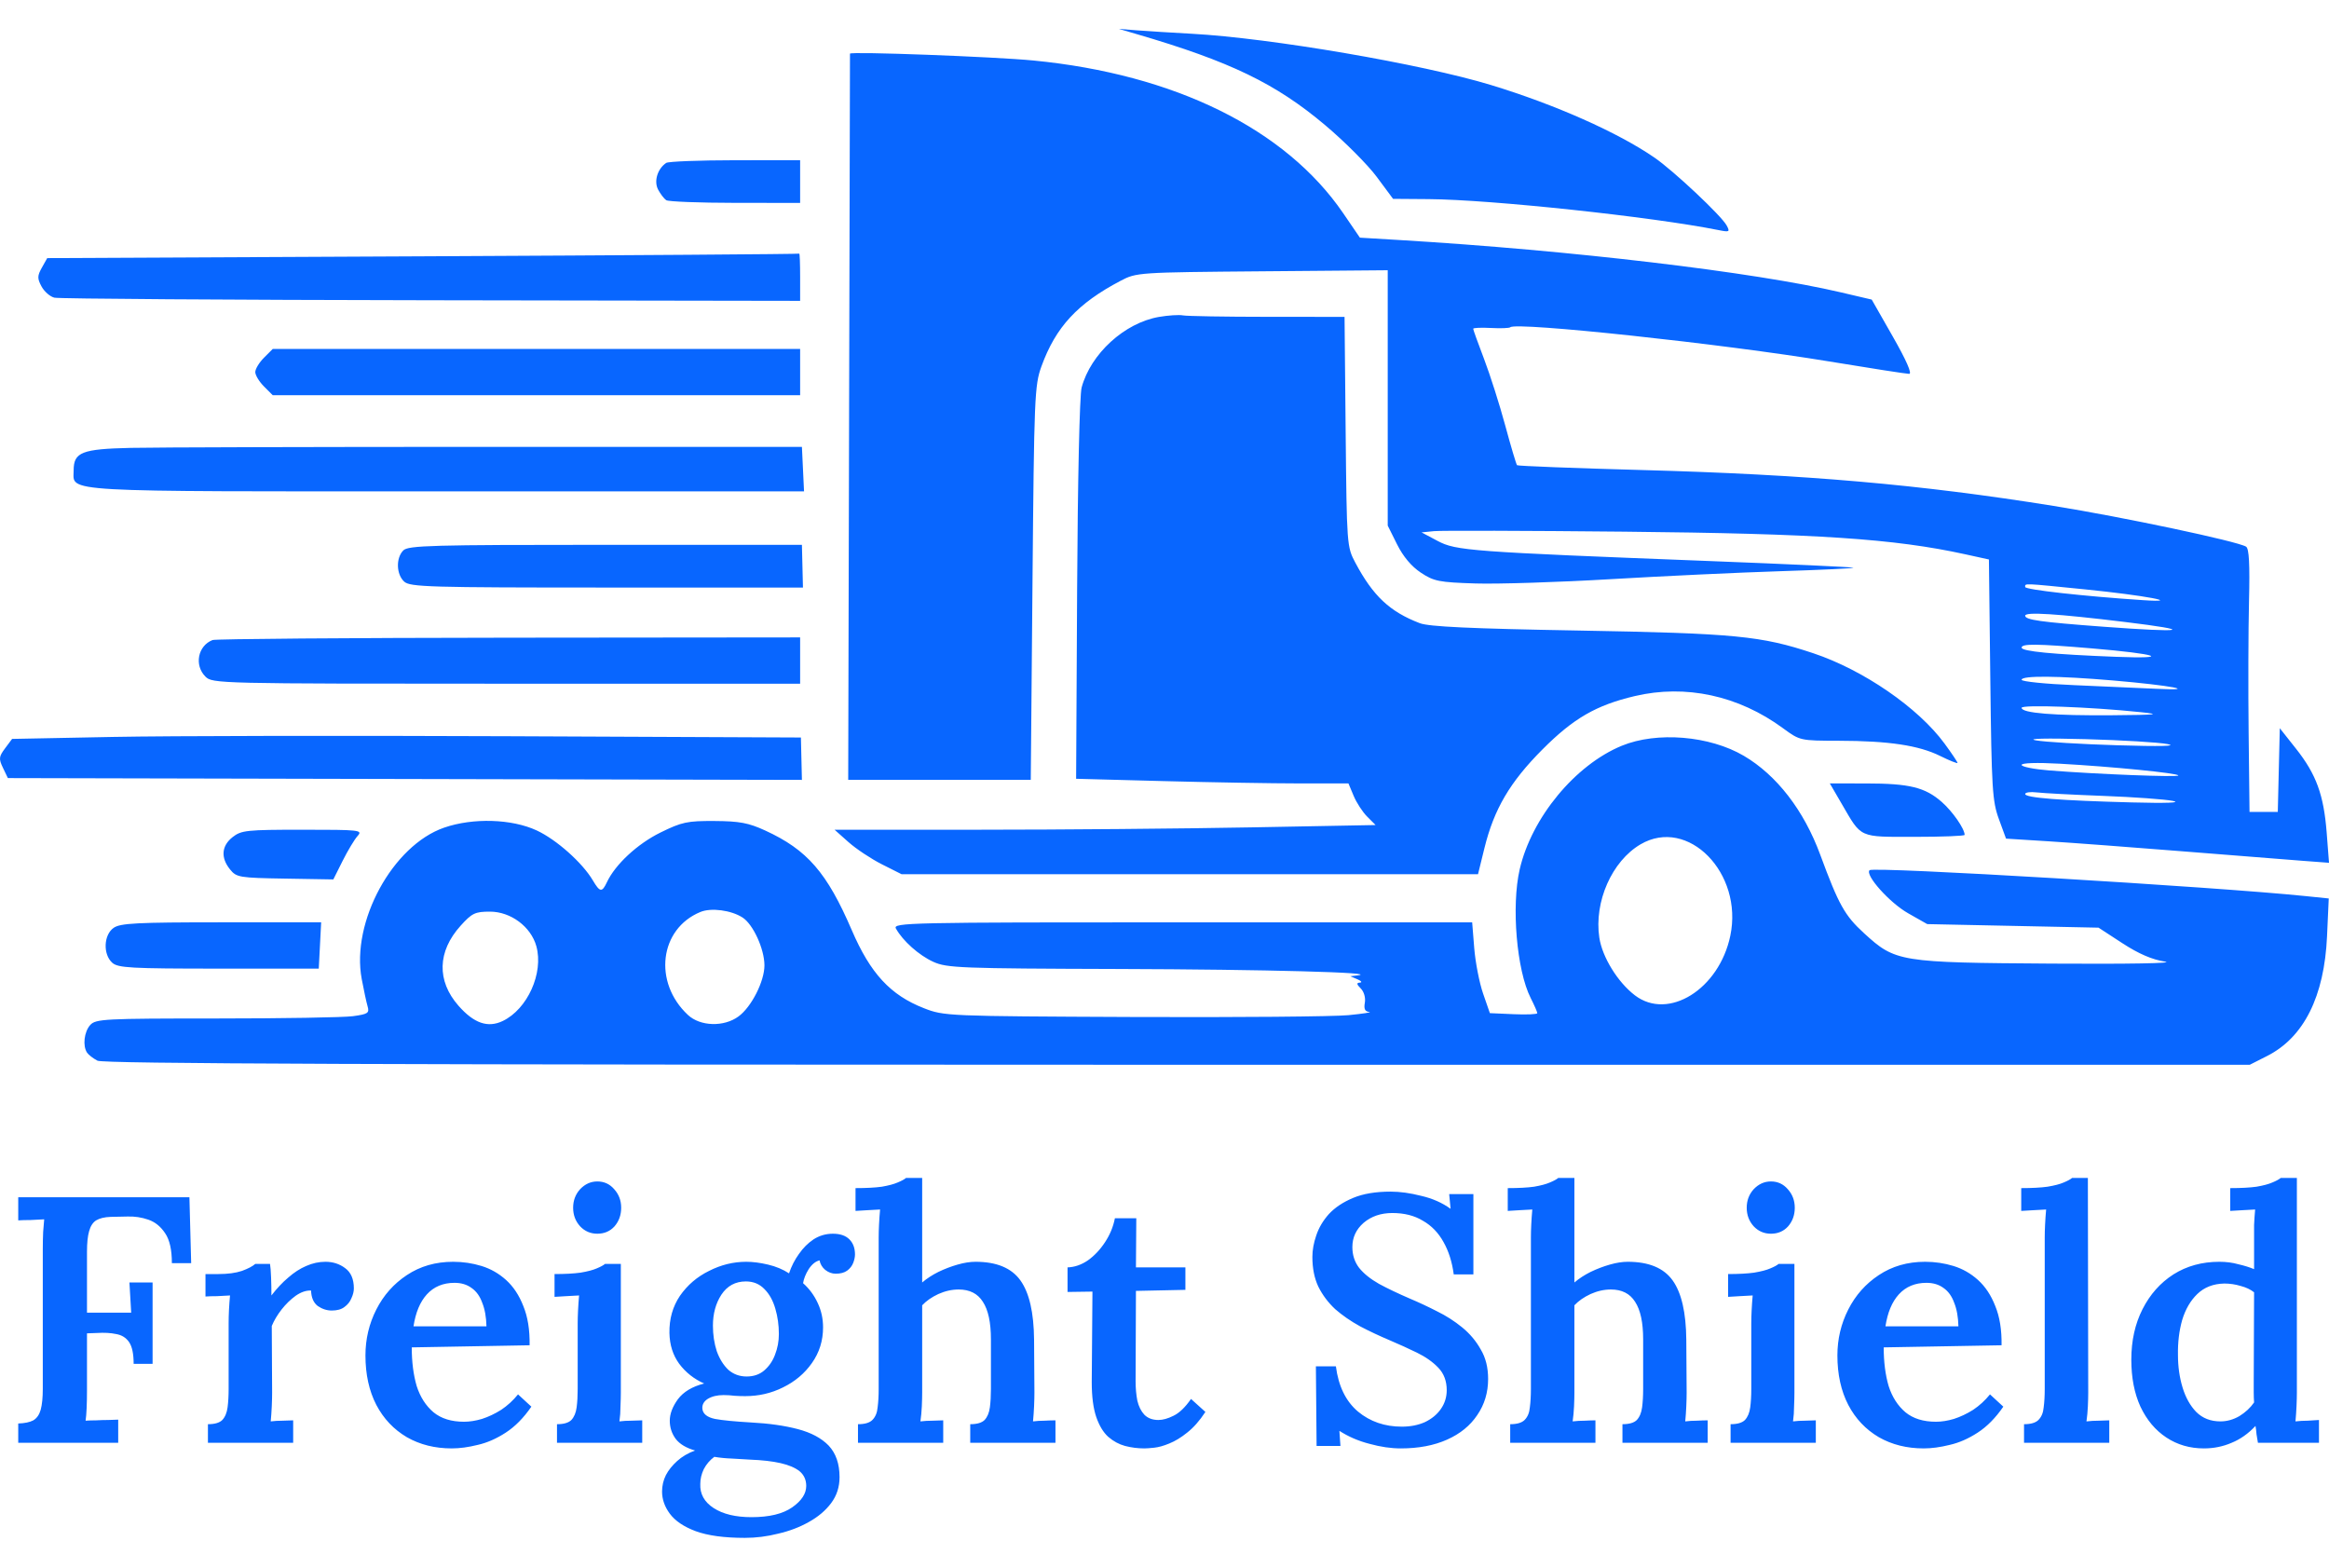
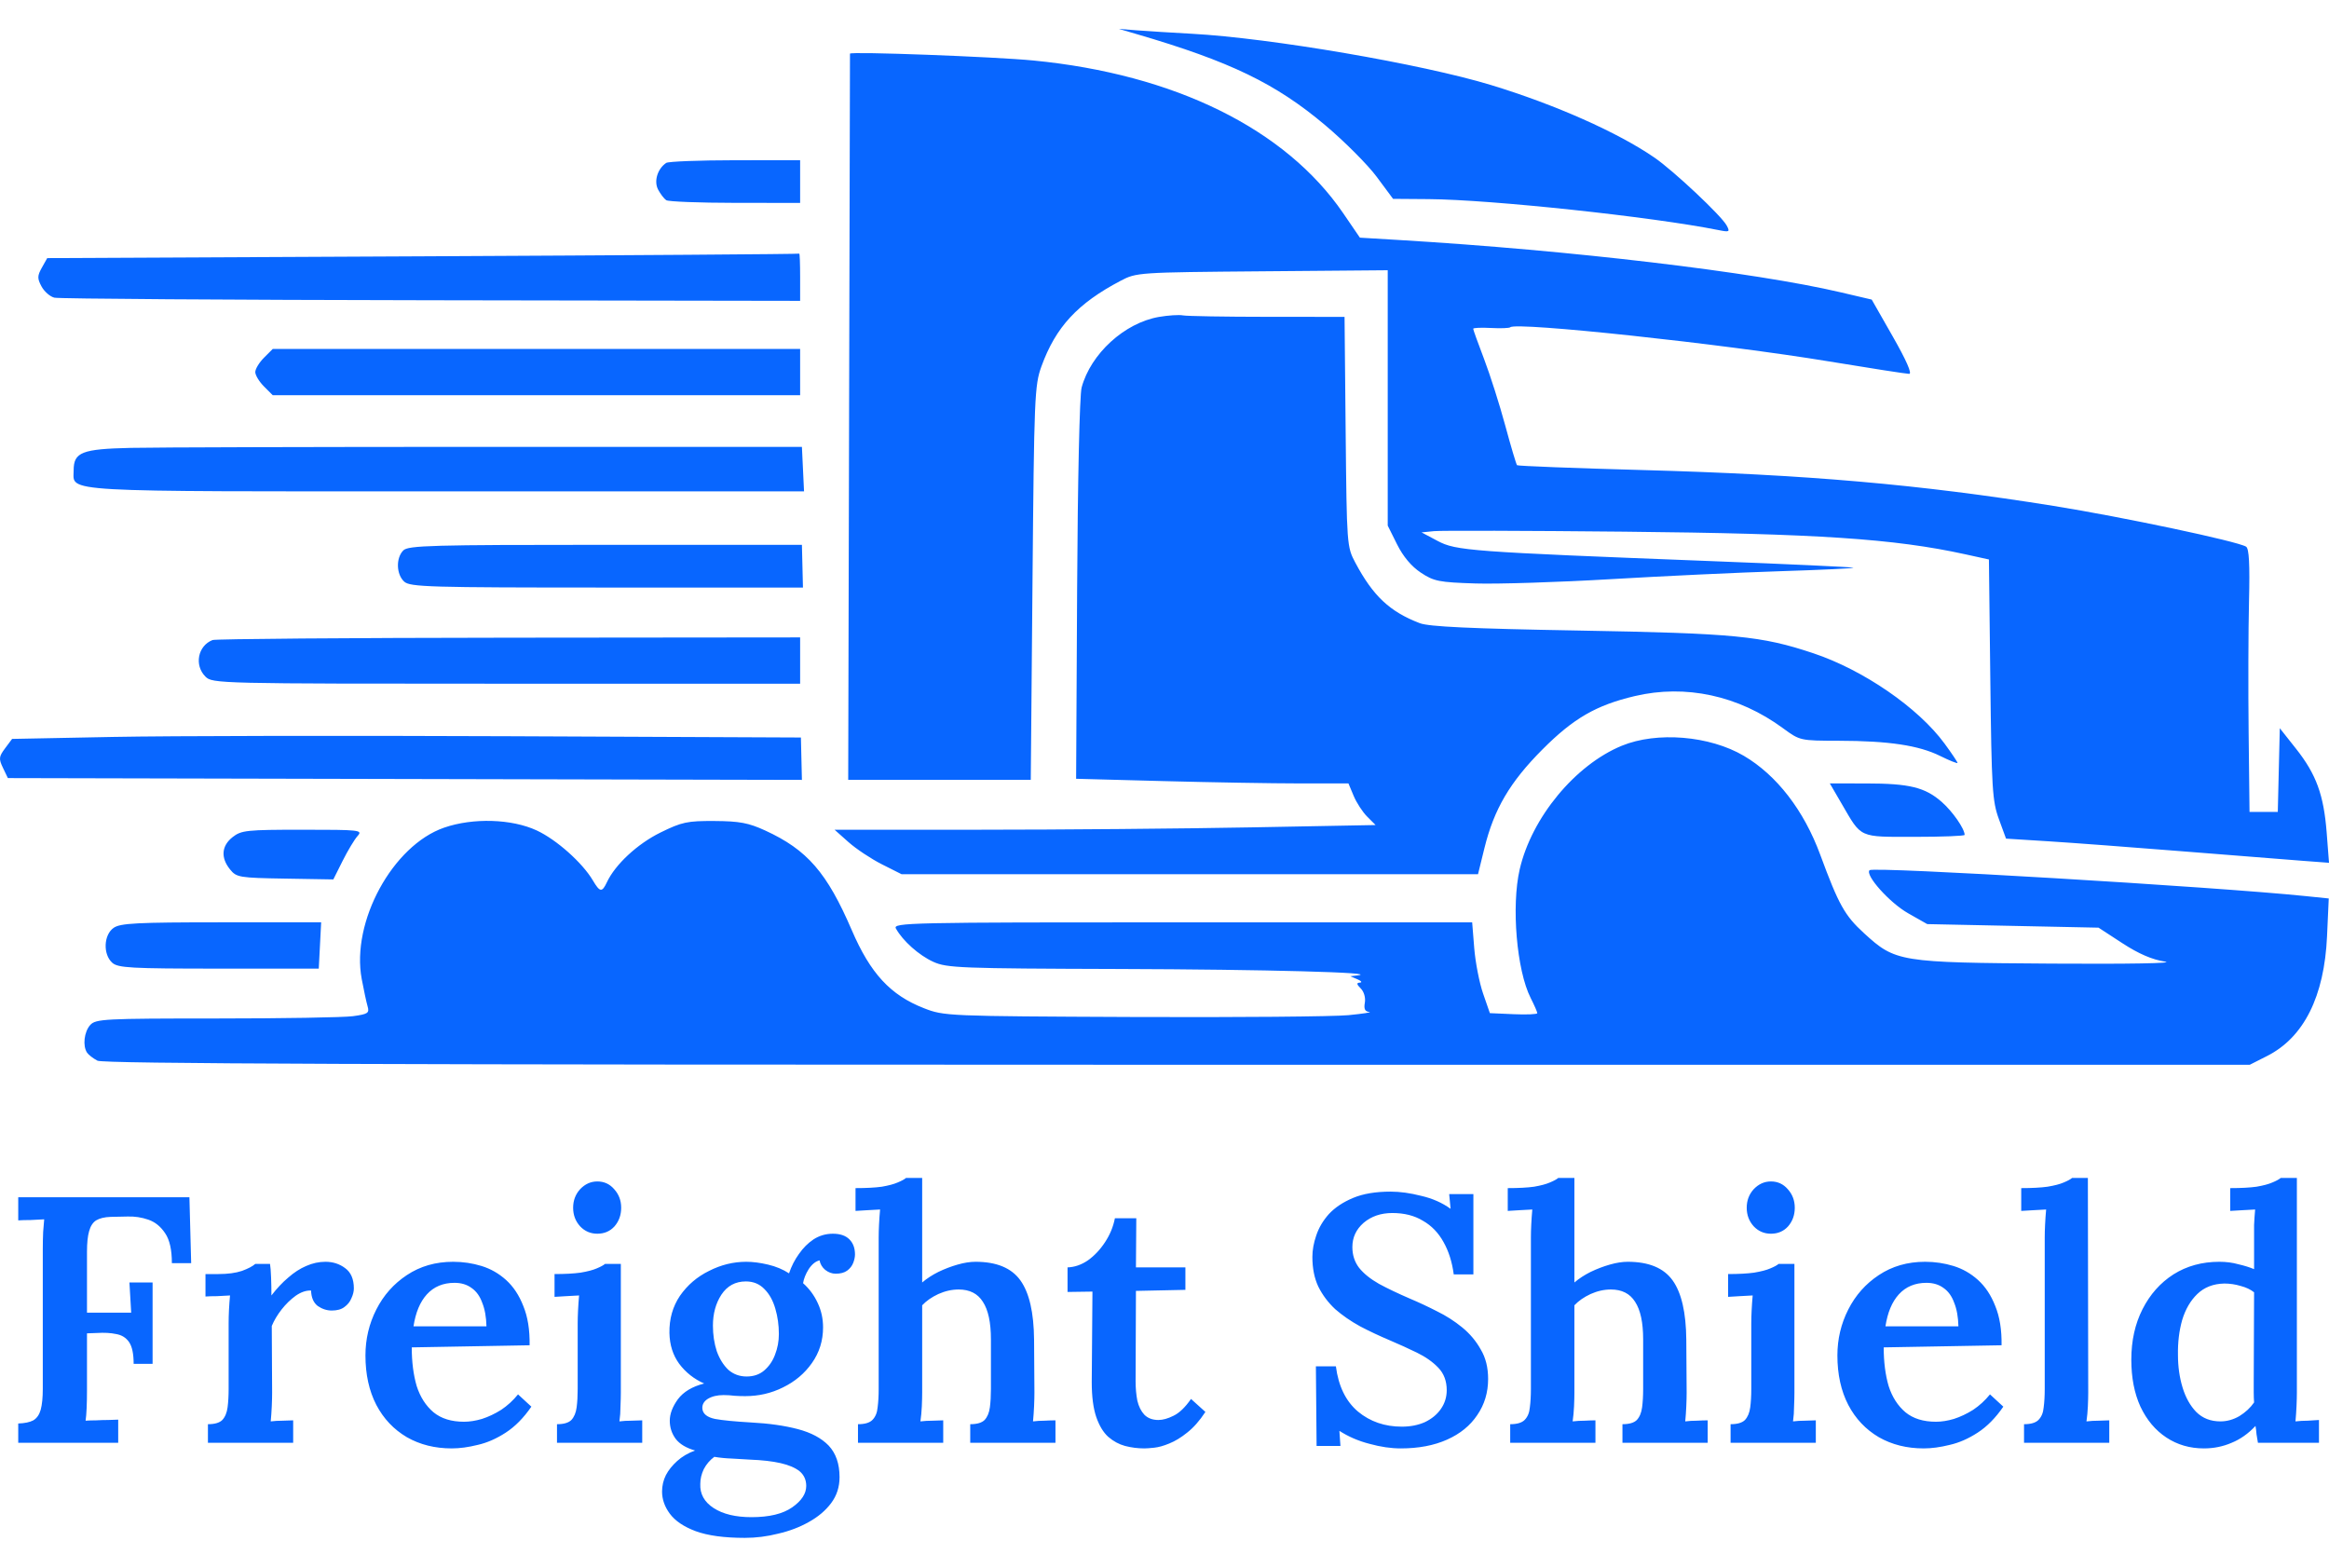
<svg xmlns="http://www.w3.org/2000/svg" width="309" height="208" viewBox="0 0 654 424" fill="none">
-   <path fill-rule="evenodd" clip-rule="evenodd" d="M319.183 1.462C345.426 9.138 358.193 15.302 372.097 27.011C377.55 31.602 384.075 38.14 386.597 41.539L391.183 47.719L401.183 47.794C418.723 47.925 463.869 52.746 482.551 56.483C485.659 57.104 485.833 57.008 484.864 55.197C483.408 52.477 469.959 39.833 464.597 36.144C454.292 29.054 436.681 21.235 418.683 15.758C399.262 9.848 356.736 2.561 334.683 1.363C328.908 1.049 321.933 0.614 319.183 0.396L314.183 0L319.183 1.462ZM238.68 6.95C238.678 7.175 238.566 53.147 238.43 109.109L238.183 210.859H263.815H289.447L289.93 155.609C290.388 103.253 290.52 100.065 292.445 94.753C296.446 83.712 302.593 77.069 314.683 70.722C319.13 68.387 319.596 68.356 354.433 68.061L389.683 67.764V103.615V139.466L392.306 144.73C394.015 148.159 396.341 150.928 398.98 152.675C402.661 155.11 404.068 155.389 414.342 155.715C420.562 155.912 437.696 155.365 452.417 154.499C467.138 153.633 488.54 152.629 499.976 152.268C511.412 151.907 520.625 151.467 520.448 151.291C520.272 151.115 502.14 150.273 480.155 149.421C412.724 146.807 408.871 146.522 403.683 143.763L399.183 141.371L402.683 141.019C404.608 140.826 428.683 140.893 456.183 141.168C510.274 141.708 531.906 143.144 551.843 147.517L558.503 148.978L558.894 182.669C559.25 213.358 559.464 216.849 561.297 221.859L563.309 227.359L575.246 228.109C581.811 228.521 598.883 229.798 613.183 230.945C627.483 232.093 642.517 233.282 646.592 233.587L654.001 234.142L653.355 225.756C652.53 215.069 650.427 209.299 644.736 202.11L640.183 196.359L639.901 208.109L639.62 219.859H635.651H631.683L631.433 197.609C631.295 185.372 631.342 168.777 631.537 160.732C631.792 150.228 631.559 145.9 630.71 145.376C628.26 143.862 596.096 137.053 576.668 133.937C539.051 127.902 507.133 125.117 461.296 123.868C442.108 123.345 426.224 122.733 425.998 122.507C425.772 122.282 424.287 117.287 422.696 111.409C421.106 105.53 418.428 97.113 416.744 92.704C415.06 88.295 413.683 84.468 413.683 84.199C413.683 83.931 415.922 83.83 418.66 83.975C421.397 84.12 423.847 84.028 424.105 83.77C425.665 82.211 483.733 88.432 513.457 93.344C525.158 95.277 535.351 96.859 536.109 96.859C536.987 96.859 535.331 93.079 531.54 86.432L525.592 76.004L516.888 73.965C492.5 68.251 441.222 62.172 393.026 59.283L381.868 58.614L377.186 51.761C361.016 28.095 329.84 12.726 290.183 8.87C279.228 7.805 238.685 6.293 238.68 6.95ZM187.083 37.624C184.635 39.259 183.564 42.767 184.798 45.109C185.449 46.347 186.478 47.69 187.083 48.094C187.688 48.498 196.395 48.835 206.433 48.844L224.683 48.859V42.859V36.859L206.433 36.874C196.395 36.883 187.688 37.22 187.083 37.624ZM118.721 63.852L13.26 64.359L11.76 67.03C10.466 69.336 10.452 70.058 11.655 72.307C12.422 73.74 14.046 75.163 15.263 75.468C16.48 75.774 64.098 76.099 121.08 76.191L224.683 76.359V69.609C224.683 65.897 224.57 62.968 224.433 63.102C224.296 63.236 176.725 63.573 118.721 63.852ZM325.429 80.873C315.775 82.541 306.276 91.22 303.727 100.702C303.159 102.814 302.625 126.79 302.463 157.456L302.183 210.553L326.683 211.204C340.158 211.562 357.364 211.856 364.92 211.857L378.656 211.859L380.115 215.349C380.917 217.269 382.631 219.898 383.924 221.191L386.276 223.543L351.229 224.199C331.954 224.56 297.771 224.857 275.266 224.857L234.35 224.859L238.266 228.34C240.421 230.255 244.658 233.067 247.683 234.59L253.183 237.359H334.109H415.036L416.833 230.049C419.532 219.07 423.998 211.474 433.146 202.301C441.855 193.569 448.225 189.888 459.035 187.338C473.336 183.966 488.175 187.178 500.67 196.35C505.438 199.849 505.481 199.859 516.317 199.879C530.376 199.905 538.8 201.167 544.828 204.151C547.498 205.472 549.683 206.345 549.683 206.09C549.683 205.835 548.04 203.389 546.033 200.655C538.644 190.589 523.253 180.001 509.183 175.304C494.56 170.423 487.157 169.708 443.183 168.928C412.848 168.389 401.273 167.852 398.683 166.862C390.261 163.643 385.564 159.232 380.577 149.859C378.216 145.42 378.179 144.919 377.87 113.109L377.558 80.859L355.87 80.845C343.942 80.838 333.283 80.656 332.183 80.442C331.083 80.227 328.044 80.422 325.429 80.873ZM74.138 92.314C72.788 93.664 71.683 95.484 71.683 96.359C71.683 97.234 72.788 99.054 74.138 100.404L76.592 102.859H150.638H224.683V96.359V89.859H150.638H76.592L74.138 92.314ZM36.726 117.641C22.96 117.954 20.683 118.85 20.683 123.957C20.683 130.172 15.135 129.859 125.453 129.859H225.778L225.481 123.609L225.183 117.359H137.183C88.783 117.359 43.577 117.486 36.726 117.641ZM113.254 146.43C111.133 148.552 111.268 153.174 113.512 155.204C115.167 156.702 120.57 156.859 170.408 156.859H225.476L225.33 150.861L225.183 144.862L170.004 144.861C121.174 144.859 114.645 145.04 113.254 146.43ZM568.683 156.701C568.683 157.463 585.031 159.292 601.683 160.393C613.568 161.179 602.133 159.041 585.568 157.38C567.77 155.595 568.683 155.632 568.683 156.701ZM568.683 164.756C568.683 165.938 572.944 166.54 590.633 167.857C613.796 169.582 616.657 168.953 596.683 166.526C577.588 164.205 568.683 163.642 568.683 164.756ZM59.683 171.6C55.553 173.206 54.489 178.665 57.683 181.859C59.651 183.827 61.016 183.859 142.183 183.859H224.683V177.359V170.859L142.933 170.938C97.971 170.981 60.508 171.279 59.683 171.6ZM567.683 173.73C567.683 174.768 576.451 175.62 594.183 176.307C610.09 176.923 606.047 175.516 587.379 173.94C571.878 172.631 567.683 172.587 567.683 173.73ZM567.683 182.755C567.683 183.248 574.321 183.927 582.433 184.263C590.545 184.6 601.008 185.064 605.683 185.294C617.786 185.89 609.663 184.345 593.372 182.953C577.848 181.626 567.683 181.548 567.683 182.755ZM567.683 190.629C567.683 192.109 576.79 192.853 593.183 192.715C605.712 192.608 607.03 192.467 601.183 191.856C587.058 190.381 567.683 189.671 567.683 190.629ZM31.79 198.803L3.397 199.359L1.43 201.994C-0.328 204.351 -0.391 204.932 0.837 207.494L2.21 210.359L113.696 210.614L225.183 210.869L225.042 204.917L224.901 198.965L142.542 198.605C97.245 198.408 47.406 198.496 31.79 198.803ZM455.412 201.28C442.318 206.664 430.087 221.47 426.74 235.988C424.362 246.301 425.895 264.337 429.806 272.069C430.838 274.11 431.683 276.043 431.683 276.365C431.683 276.687 428.687 276.817 425.025 276.655L418.367 276.359L416.463 270.859C415.416 267.834 414.297 262.096 413.977 258.109L413.394 250.859H332.003C254.784 250.859 250.663 250.949 251.586 252.609C253.517 256.083 258.058 260.125 262.08 261.952C265.885 263.68 269.671 263.826 314.183 263.96C355.38 264.084 387.927 264.959 381.183 265.762L379.183 266L381.183 266.859C382.283 267.332 382.588 267.75 381.862 267.789C380.863 267.842 380.926 268.245 382.117 269.436C383.023 270.342 383.507 272.044 383.255 273.436C382.939 275.177 383.29 275.905 384.499 276.021C385.425 276.11 382.808 276.516 378.683 276.925C374.558 277.333 347.333 277.566 318.183 277.441C265.819 277.218 265.114 277.188 259.419 274.96C250.035 271.288 244.421 265.216 239.198 253.087C232.224 236.889 226.686 230.507 214.909 225.095C210.196 222.929 207.676 222.454 200.663 222.411C192.992 222.364 191.475 222.687 185.455 225.651C178.985 228.836 172.765 234.61 170.418 239.609C169.051 242.522 168.46 242.445 166.484 239.099C163.544 234.122 156.284 227.656 150.731 225.068C143.718 221.8 132.831 221.468 124.715 224.274C110.262 229.271 98.573 250.73 101.57 266.765C102.145 269.842 102.891 273.306 103.227 274.462C103.772 276.335 103.323 276.637 99.122 277.212C96.527 277.568 79.236 277.859 60.698 277.859C29.315 277.859 26.879 277.985 25.338 279.688C23.622 281.583 23.169 285.543 24.448 287.459C24.852 288.064 26.166 289.077 27.367 289.709C28.999 290.568 105.713 290.859 330.651 290.859H631.749L636.615 288.393C646.948 283.157 652.685 271.695 653.449 254.76L653.927 244.16L647.403 243.492C621.458 240.834 526.044 235.165 524.99 236.219C523.639 237.57 530.6 245.356 535.79 248.3L541.183 251.359L565.235 251.859L589.286 252.359L595.969 256.716C600.527 259.688 604.326 261.332 607.917 261.885C610.992 262.359 597.79 262.595 576.183 262.452C533.347 262.168 532.275 261.995 523.456 253.935C518.004 248.952 516.319 245.934 511.128 231.859C506.53 219.393 498.914 209.538 489.683 204.108C480.064 198.451 465.262 197.229 455.412 201.28ZM571.683 199.762C574.158 200.218 584.508 200.842 594.683 201.147C606.649 201.506 611.594 201.389 608.683 200.815C606.208 200.327 595.858 199.704 585.683 199.429C574.488 199.128 568.96 199.259 571.683 199.762ZM567.683 206.663C567.683 207.179 571.17 207.876 575.433 208.212C588.954 209.278 611.683 210.16 611.683 209.619C611.683 208.982 593.062 207.136 578.433 206.323C571.984 205.964 567.683 206.1 567.683 206.663ZM517.176 217.609C522.826 227.316 521.813 226.859 537.683 226.859C545.383 226.859 551.683 226.612 551.683 226.309C551.683 224.594 548.313 219.741 545.261 217.062C540.574 212.946 536.178 211.871 524.006 211.865L513.829 211.859L517.176 217.609ZM568.683 214.837C568.683 215.893 578.499 216.664 598.683 217.193C608.332 217.446 612.673 217.287 610.183 216.773C607.983 216.318 599.208 215.684 590.683 215.363C582.158 215.042 573.721 214.601 571.933 214.382C570.145 214.164 568.683 214.368 568.683 214.837ZM65.318 226.932C62.196 229.387 61.931 232.707 64.593 235.998C66.412 238.246 67.153 238.37 80.052 238.586L93.601 238.813L96.221 233.586C97.662 230.711 99.55 227.571 100.417 226.609C101.912 224.949 101.116 224.859 84.973 224.859C69.268 224.859 67.749 225.019 65.318 226.932ZM460.683 228.956C452.633 233.672 447.59 245.082 449.101 255.159C449.92 260.623 454.273 267.682 459.088 271.354C468.491 278.526 482.736 269.643 485.882 254.645C489.575 237.038 473.996 221.156 460.683 228.956ZM196.684 247.95C185.183 252.686 183.356 267.7 193.166 276.859C196.63 280.092 203.248 280.298 207.36 277.3C211.02 274.632 214.689 267.394 214.661 262.897C214.632 258.295 211.476 251.418 208.517 249.511C205.319 247.45 199.698 246.709 196.684 247.95ZM129.353 251.802C122.82 259.033 122.593 267.27 128.733 274.263C133.08 279.214 136.976 280.566 141.155 278.574C148.12 275.252 152.693 265.1 150.614 257.573C149.099 252.085 143.424 247.859 137.572 247.859C133.42 247.859 132.53 248.286 129.353 251.802ZM31.906 252.416C29.104 254.378 28.884 259.826 31.512 262.204C33.122 263.661 36.695 263.859 61.426 263.859H89.512L89.848 257.357L90.183 250.855L62.156 250.857C38.409 250.859 33.789 251.097 31.906 252.416Z" fill="#0866FF" />
+   <path fillRule="evenodd" clipRule="evenodd" d="M319.183 1.462C345.426 9.138 358.193 15.302 372.097 27.011C377.55 31.602 384.075 38.14 386.597 41.539L391.183 47.719L401.183 47.794C418.723 47.925 463.869 52.746 482.551 56.483C485.659 57.104 485.833 57.008 484.864 55.197C483.408 52.477 469.959 39.833 464.597 36.144C454.292 29.054 436.681 21.235 418.683 15.758C399.262 9.848 356.736 2.561 334.683 1.363C328.908 1.049 321.933 0.614 319.183 0.396L314.183 0L319.183 1.462ZM238.68 6.95C238.678 7.175 238.566 53.147 238.43 109.109L238.183 210.859H263.815H289.447L289.93 155.609C290.388 103.253 290.52 100.065 292.445 94.753C296.446 83.712 302.593 77.069 314.683 70.722C319.13 68.387 319.596 68.356 354.433 68.061L389.683 67.764V103.615V139.466L392.306 144.73C394.015 148.159 396.341 150.928 398.98 152.675C402.661 155.11 404.068 155.389 414.342 155.715C420.562 155.912 437.696 155.365 452.417 154.499C467.138 153.633 488.54 152.629 499.976 152.268C511.412 151.907 520.625 151.467 520.448 151.291C520.272 151.115 502.14 150.273 480.155 149.421C412.724 146.807 408.871 146.522 403.683 143.763L399.183 141.371L402.683 141.019C404.608 140.826 428.683 140.893 456.183 141.168C510.274 141.708 531.906 143.144 551.843 147.517L558.503 148.978L558.894 182.669C559.25 213.358 559.464 216.849 561.297 221.859L563.309 227.359L575.246 228.109C581.811 228.521 598.883 229.798 613.183 230.945C627.483 232.093 642.517 233.282 646.592 233.587L654.001 234.142L653.355 225.756C652.53 215.069 650.427 209.299 644.736 202.11L640.183 196.359L639.901 208.109L639.62 219.859H635.651H631.683L631.433 197.609C631.295 185.372 631.342 168.777 631.537 160.732C631.792 150.228 631.559 145.9 630.71 145.376C628.26 143.862 596.096 137.053 576.668 133.937C539.051 127.902 507.133 125.117 461.296 123.868C442.108 123.345 426.224 122.733 425.998 122.507C425.772 122.282 424.287 117.287 422.696 111.409C421.106 105.53 418.428 97.113 416.744 92.704C415.06 88.295 413.683 84.468 413.683 84.199C413.683 83.931 415.922 83.83 418.66 83.975C421.397 84.12 423.847 84.028 424.105 83.77C425.665 82.211 483.733 88.432 513.457 93.344C525.158 95.277 535.351 96.859 536.109 96.859C536.987 96.859 535.331 93.079 531.54 86.432L525.592 76.004L516.888 73.965C492.5 68.251 441.222 62.172 393.026 59.283L381.868 58.614L377.186 51.761C361.016 28.095 329.84 12.726 290.183 8.87C279.228 7.805 238.685 6.293 238.68 6.95ZM187.083 37.624C184.635 39.259 183.564 42.767 184.798 45.109C185.449 46.347 186.478 47.69 187.083 48.094C187.688 48.498 196.395 48.835 206.433 48.844L224.683 48.859V42.859V36.859L206.433 36.874C196.395 36.883 187.688 37.22 187.083 37.624ZM118.721 63.852L13.26 64.359L11.76 67.03C10.466 69.336 10.452 70.058 11.655 72.307C12.422 73.74 14.046 75.163 15.263 75.468C16.48 75.774 64.098 76.099 121.08 76.191L224.683 76.359V69.609C224.683 65.897 224.57 62.968 224.433 63.102C224.296 63.236 176.725 63.573 118.721 63.852ZM325.429 80.873C315.775 82.541 306.276 91.22 303.727 100.702C303.159 102.814 302.625 126.79 302.463 157.456L302.183 210.553L326.683 211.204C340.158 211.562 357.364 211.856 364.92 211.857L378.656 211.859L380.115 215.349C380.917 217.269 382.631 219.898 383.924 221.191L386.276 223.543L351.229 224.199C331.954 224.56 297.771 224.857 275.266 224.857L234.35 224.859L238.266 228.34C240.421 230.255 244.658 233.067 247.683 234.59L253.183 237.359H334.109H415.036L416.833 230.049C419.532 219.07 423.998 211.474 433.146 202.301C441.855 193.569 448.225 189.888 459.035 187.338C473.336 183.966 488.175 187.178 500.67 196.35C505.438 199.849 505.481 199.859 516.317 199.879C530.376 199.905 538.8 201.167 544.828 204.151C547.498 205.472 549.683 206.345 549.683 206.09C549.683 205.835 548.04 203.389 546.033 200.655C538.644 190.589 523.253 180.001 509.183 175.304C494.56 170.423 487.157 169.708 443.183 168.928C412.848 168.389 401.273 167.852 398.683 166.862C390.261 163.643 385.564 159.232 380.577 149.859C378.216 145.42 378.179 144.919 377.87 113.109L377.558 80.859L355.87 80.845C343.942 80.838 333.283 80.656 332.183 80.442C331.083 80.227 328.044 80.422 325.429 80.873ZM74.138 92.314C72.788 93.664 71.683 95.484 71.683 96.359C71.683 97.234 72.788 99.054 74.138 100.404L76.592 102.859H150.638H224.683V96.359V89.859H150.638H76.592L74.138 92.314ZM36.726 117.641C22.96 117.954 20.683 118.85 20.683 123.957C20.683 130.172 15.135 129.859 125.453 129.859H225.778L225.481 123.609L225.183 117.359H137.183C88.783 117.359 43.577 117.486 36.726 117.641ZM113.254 146.43C111.133 148.552 111.268 153.174 113.512 155.204C115.167 156.702 120.57 156.859 170.408 156.859H225.476L225.33 150.861L225.183 144.862L170.004 144.861C121.174 144.859 114.645 145.04 113.254 146.43ZM568.683 156.701C568.683 157.463 585.031 159.292 601.683 160.393C613.568 161.179 602.133 159.041 585.568 157.38C567.77 155.595 568.683 155.632 568.683 156.701ZM568.683 164.756C568.683 165.938 572.944 166.54 590.633 167.857C613.796 169.582 616.657 168.953 596.683 166.526C577.588 164.205 568.683 163.642 568.683 164.756ZM59.683 171.6C55.553 173.206 54.489 178.665 57.683 181.859C59.651 183.827 61.016 183.859 142.183 183.859H224.683V177.359V170.859L142.933 170.938C97.971 170.981 60.508 171.279 59.683 171.6ZM567.683 173.73C567.683 174.768 576.451 175.62 594.183 176.307C610.09 176.923 606.047 175.516 587.379 173.94C571.878 172.631 567.683 172.587 567.683 173.73ZM567.683 182.755C567.683 183.248 574.321 183.927 582.433 184.263C590.545 184.6 601.008 185.064 605.683 185.294C617.786 185.89 609.663 184.345 593.372 182.953C577.848 181.626 567.683 181.548 567.683 182.755ZM567.683 190.629C567.683 192.109 576.79 192.853 593.183 192.715C605.712 192.608 607.03 192.467 601.183 191.856C587.058 190.381 567.683 189.671 567.683 190.629ZM31.79 198.803L3.397 199.359L1.43 201.994C-0.328 204.351 -0.391 204.932 0.837 207.494L2.21 210.359L113.696 210.614L225.183 210.869L225.042 204.917L224.901 198.965L142.542 198.605C97.245 198.408 47.406 198.496 31.79 198.803ZM455.412 201.28C442.318 206.664 430.087 221.47 426.74 235.988C424.362 246.301 425.895 264.337 429.806 272.069C430.838 274.11 431.683 276.043 431.683 276.365C431.683 276.687 428.687 276.817 425.025 276.655L418.367 276.359L416.463 270.859C415.416 267.834 414.297 262.096 413.977 258.109L413.394 250.859H332.003C254.784 250.859 250.663 250.949 251.586 252.609C253.517 256.083 258.058 260.125 262.08 261.952C265.885 263.68 269.671 263.826 314.183 263.96C355.38 264.084 387.927 264.959 381.183 265.762L379.183 266L381.183 266.859C382.283 267.332 382.588 267.75 381.862 267.789C380.863 267.842 380.926 268.245 382.117 269.436C383.023 270.342 383.507 272.044 383.255 273.436C382.939 275.177 383.29 275.905 384.499 276.021C385.425 276.11 382.808 276.516 378.683 276.925C374.558 277.333 347.333 277.566 318.183 277.441C265.819 277.218 265.114 277.188 259.419 274.96C250.035 271.288 244.421 265.216 239.198 253.087C232.224 236.889 226.686 230.507 214.909 225.095C210.196 222.929 207.676 222.454 200.663 222.411C192.992 222.364 191.475 222.687 185.455 225.651C178.985 228.836 172.765 234.61 170.418 239.609C169.051 242.522 168.46 242.445 166.484 239.099C163.544 234.122 156.284 227.656 150.731 225.068C143.718 221.8 132.831 221.468 124.715 224.274C110.262 229.271 98.573 250.73 101.57 266.765C102.145 269.842 102.891 273.306 103.227 274.462C103.772 276.335 103.323 276.637 99.122 277.212C96.527 277.568 79.236 277.859 60.698 277.859C29.315 277.859 26.879 277.985 25.338 279.688C23.622 281.583 23.169 285.543 24.448 287.459C24.852 288.064 26.166 289.077 27.367 289.709C28.999 290.568 105.713 290.859 330.651 290.859H631.749L636.615 288.393C646.948 283.157 652.685 271.695 653.449 254.76L653.927 244.16L647.403 243.492C621.458 240.834 526.044 235.165 524.99 236.219C523.639 237.57 530.6 245.356 535.79 248.3L541.183 251.359L565.235 251.859L589.286 252.359L595.969 256.716C600.527 259.688 604.326 261.332 607.917 261.885C610.992 262.359 597.79 262.595 576.183 262.452C533.347 262.168 532.275 261.995 523.456 253.935C518.004 248.952 516.319 245.934 511.128 231.859C506.53 219.393 498.914 209.538 489.683 204.108C480.064 198.451 465.262 197.229 455.412 201.28ZM571.683 199.762C574.158 200.218 584.508 200.842 594.683 201.147C606.649 201.506 611.594 201.389 608.683 200.815C606.208 200.327 595.858 199.704 585.683 199.429C574.488 199.128 568.96 199.259 571.683 199.762ZM567.683 206.663C567.683 207.179 571.17 207.876 575.433 208.212C588.954 209.278 611.683 210.16 611.683 209.619C611.683 208.982 593.062 207.136 578.433 206.323C571.984 205.964 567.683 206.1 567.683 206.663ZM517.176 217.609C522.826 227.316 521.813 226.859 537.683 226.859C545.383 226.859 551.683 226.612 551.683 226.309C551.683 224.594 548.313 219.741 545.261 217.062C540.574 212.946 536.178 211.871 524.006 211.865L513.829 211.859L517.176 217.609ZM568.683 214.837C568.683 215.893 578.499 216.664 598.683 217.193C608.332 217.446 612.673 217.287 610.183 216.773C607.983 216.318 599.208 215.684 590.683 215.363C582.158 215.042 573.721 214.601 571.933 214.382C570.145 214.164 568.683 214.368 568.683 214.837ZM65.318 226.932C62.196 229.387 61.931 232.707 64.593 235.998C66.412 238.246 67.153 238.37 80.052 238.586L93.601 238.813L96.221 233.586C97.662 230.711 99.55 227.571 100.417 226.609C101.912 224.949 101.116 224.859 84.973 224.859C69.268 224.859 67.749 225.019 65.318 226.932ZM460.683 228.956C452.633 233.672 447.59 245.082 449.101 255.159C449.92 260.623 454.273 267.682 459.088 271.354C468.491 278.526 482.736 269.643 485.882 254.645C489.575 237.038 473.996 221.156 460.683 228.956ZM196.684 247.95C185.183 252.686 183.356 267.7 193.166 276.859C196.63 280.092 203.248 280.298 207.36 277.3C211.02 274.632 214.689 267.394 214.661 262.897C214.632 258.295 211.476 251.418 208.517 249.511C205.319 247.45 199.698 246.709 196.684 247.95ZM129.353 251.802C122.82 259.033 122.593 267.27 128.733 274.263C133.08 279.214 136.976 280.566 141.155 278.574C148.12 275.252 152.693 265.1 150.614 257.573C149.099 252.085 143.424 247.859 137.572 247.859C133.42 247.859 132.53 248.286 129.353 251.802ZM31.906 252.416C29.104 254.378 28.884 259.826 31.512 262.204C33.122 263.661 36.695 263.859 61.426 263.859H89.512L89.848 257.357L90.183 250.855L62.156 250.857C38.409 250.859 33.789 251.097 31.906 252.416Z" fill="#0866FF" />
  <path d="M5.122 397V391.582C6.961 391.517 8.373 391.221 9.357 390.696C10.342 390.105 11.032 389.12 11.426 387.741C11.82 386.296 12.017 384.326 12.017 381.831V342.529C12.017 340.888 12.05 339.312 12.116 337.801C12.247 336.291 12.345 335.109 12.411 334.255C11.295 334.321 10.014 334.387 8.569 334.452C7.125 334.452 5.976 334.485 5.122 334.551V328.05H53.19L53.682 346.568H48.265C48.265 342.825 47.641 340.034 46.394 338.195C45.146 336.291 43.57 335.011 41.666 334.354C39.761 333.697 37.824 333.402 35.854 333.467L31.027 333.566C29.32 333.632 27.974 333.96 26.989 334.551C26.07 335.142 25.413 336.16 25.019 337.604C24.625 338.983 24.428 340.888 24.428 343.317V360.456H36.839L36.346 351.985H42.847V374.837H37.529C37.529 372.014 37.102 369.978 36.248 368.73C35.394 367.483 34.179 366.728 32.603 366.465C31.093 366.137 29.287 366.038 27.186 366.169L24.428 366.268V382.323C24.428 384.096 24.395 385.738 24.329 387.248C24.264 388.759 24.165 389.941 24.034 390.794C24.888 390.729 25.873 390.696 26.989 390.696C28.171 390.63 29.32 390.597 30.436 390.597C31.619 390.532 32.538 390.499 33.194 390.499V397H5.122ZM58.389 391.779C60.293 391.779 61.639 391.385 62.428 390.597C63.215 389.744 63.708 388.562 63.905 387.051C64.102 385.541 64.201 383.834 64.201 381.929V363.411C64.201 362.229 64.233 360.982 64.299 359.668C64.365 358.355 64.463 357.009 64.594 355.63C63.478 355.696 62.263 355.761 60.95 355.827C59.637 355.827 58.553 355.86 57.7 355.925V349.621H61.344C63.971 349.621 66.171 349.326 67.944 348.735C69.716 348.078 70.964 347.422 71.686 346.765H75.823C75.955 347.553 76.053 348.801 76.119 350.508C76.185 352.215 76.218 353.923 76.218 355.63C77.728 353.66 79.304 351.985 80.945 350.606C82.587 349.162 84.262 348.078 85.969 347.356C87.742 346.568 89.548 346.174 91.386 346.174C93.488 346.174 95.326 346.765 96.903 347.947C98.544 349.129 99.365 351.033 99.365 353.66C99.365 354.514 99.135 355.433 98.675 356.418C98.281 357.403 97.625 358.224 96.706 358.88C95.852 359.537 94.67 359.865 93.159 359.865C91.781 359.865 90.467 359.439 89.219 358.585C88.037 357.666 87.414 356.221 87.348 354.251C85.969 354.185 84.524 354.678 83.014 355.728C81.569 356.779 80.256 358.06 79.074 359.57C77.892 361.08 76.973 362.623 76.316 364.199L76.415 382.914C76.415 383.965 76.382 385.246 76.316 386.756C76.25 388.201 76.152 389.612 76.02 390.991C77.071 390.86 78.188 390.794 79.37 390.794C80.552 390.729 81.537 390.696 82.325 390.696V397H58.389V391.779ZM126.852 398.576C122.124 398.576 117.921 397.525 114.244 395.424C110.567 393.257 107.71 390.236 105.674 386.362C103.639 382.422 102.621 377.792 102.621 372.473C102.621 367.877 103.639 363.576 105.674 359.57C107.71 355.564 110.567 352.347 114.244 349.917C117.987 347.422 122.321 346.174 127.246 346.174C130.004 346.174 132.663 346.568 135.224 347.356C137.785 348.144 140.084 349.457 142.119 351.296C144.155 353.135 145.764 355.564 146.946 358.585C148.194 361.606 148.785 365.283 148.719 369.617L115.623 370.208C115.623 374.279 116.083 377.891 117.002 381.043C117.987 384.129 119.563 386.592 121.73 388.43C123.897 390.203 126.753 391.09 130.299 391.09C131.875 391.09 133.55 390.827 135.323 390.302C137.162 389.711 138.967 388.857 140.74 387.741C142.513 386.559 144.089 385.114 145.468 383.407L149.211 386.854C147.044 390.006 144.648 392.436 142.021 394.143C139.394 395.851 136.768 397 134.141 397.591C131.514 398.248 129.085 398.576 126.852 398.576ZM116.115 364.298H136.603C136.538 361.671 136.144 359.471 135.421 357.698C134.765 355.86 133.78 354.481 132.466 353.561C131.153 352.576 129.544 352.084 127.64 352.084C124.422 352.084 121.828 353.167 119.858 355.334C117.954 357.436 116.706 360.424 116.115 364.298ZM156.408 391.779C158.312 391.779 159.658 391.385 160.446 390.597C161.234 389.744 161.727 388.562 161.924 387.051C162.121 385.541 162.219 383.834 162.219 381.929V363.51C162.219 362.394 162.252 361.179 162.318 359.865C162.384 358.486 162.482 357.075 162.613 355.63C161.497 355.696 160.282 355.761 158.969 355.827C157.656 355.893 156.572 355.958 155.718 356.024V349.621C158.673 349.621 161.103 349.49 163.007 349.227C164.977 348.899 166.488 348.505 167.538 348.045C168.655 347.586 169.443 347.159 169.902 346.765H174.335V382.914C174.335 383.965 174.302 385.246 174.236 386.756C174.236 388.201 174.138 389.612 173.941 390.991C174.992 390.86 176.108 390.794 177.29 390.794C178.538 390.729 179.555 390.696 180.343 390.696V397H156.408V391.779ZM167.735 338.294C165.831 338.294 164.222 337.604 162.909 336.225C161.596 334.781 160.939 333.041 160.939 331.005C160.939 328.969 161.596 327.229 162.909 325.784C164.288 324.34 165.897 323.617 167.735 323.617C169.64 323.617 171.216 324.34 172.463 325.784C173.777 327.229 174.433 328.969 174.433 331.005C174.433 333.041 173.81 334.781 172.562 336.225C171.314 337.604 169.705 338.294 167.735 338.294ZM209.157 423.694C203.378 423.694 198.782 423.07 195.367 421.822C192.018 420.574 189.588 418.933 188.078 416.897C186.633 414.927 185.911 412.859 185.911 410.692C185.911 409.05 186.272 407.507 186.995 406.062C187.717 404.683 188.768 403.37 190.147 402.122C191.526 400.874 193.2 399.889 195.17 399.167C192.675 398.445 190.869 397.361 189.753 395.916C188.636 394.406 188.078 392.699 188.078 390.794C188.078 388.89 188.833 386.887 190.344 384.786C191.92 382.685 194.382 381.207 197.731 380.353C194.907 379.106 192.576 377.267 190.738 374.837C188.965 372.408 188.045 369.518 187.98 366.169C187.914 362.229 188.899 358.749 190.935 355.728C193.036 352.708 195.761 350.377 199.11 348.735C202.459 347.028 205.939 346.174 209.551 346.174C211.39 346.174 213.425 346.437 215.658 346.962C217.891 347.487 219.861 348.308 221.568 349.424C222.225 347.454 223.144 345.649 224.326 344.007C225.508 342.3 226.887 340.921 228.463 339.87C230.105 338.819 231.911 338.294 233.881 338.294C235.916 338.294 237.459 338.819 238.51 339.87C239.561 340.921 240.086 342.332 240.086 344.105C240.086 344.828 239.922 345.616 239.594 346.469C239.265 347.323 238.707 348.045 237.919 348.636C237.131 349.227 236.048 349.523 234.669 349.523C233.618 349.523 232.633 349.162 231.714 348.439C230.86 347.717 230.335 346.831 230.138 345.78C229.021 346.043 228.003 346.863 227.084 348.242C226.23 349.621 225.705 350.935 225.508 352.182C227.281 353.758 228.66 355.63 229.645 357.797C230.63 359.898 231.123 362.164 231.123 364.593C231.123 368.336 230.072 371.685 227.971 374.64C225.935 377.53 223.243 379.795 219.894 381.437C216.61 383.079 213.064 383.899 209.256 383.899C208.271 383.899 207.286 383.867 206.301 383.801C205.316 383.67 204.265 383.604 203.149 383.604C201.376 383.604 199.898 383.965 198.716 384.688C197.6 385.41 197.107 386.362 197.239 387.544C197.436 388.923 198.618 389.842 200.785 390.302C202.952 390.696 206.301 391.024 210.832 391.287C215.888 391.55 220.288 392.173 224.031 393.158C227.774 394.143 230.663 395.687 232.699 397.788C234.734 399.955 235.752 402.91 235.752 406.653C235.752 409.411 234.964 411.841 233.388 413.942C231.812 416.043 229.711 417.816 227.084 419.261C224.523 420.706 221.667 421.789 218.515 422.512C215.428 423.3 212.309 423.694 209.157 423.694ZM211.029 417.882C216.019 417.882 219.828 416.963 222.455 415.124C225.081 413.285 226.395 411.283 226.395 409.116C226.395 407.408 225.771 406.029 224.523 404.979C223.275 403.993 221.502 403.238 219.204 402.713C216.906 402.188 214.049 401.859 210.635 401.728C209.124 401.662 207.45 401.564 205.611 401.433C203.772 401.367 202.098 401.203 200.588 400.94C199.34 401.859 198.355 403.009 197.633 404.388C196.976 405.767 196.648 407.146 196.648 408.525C196.516 411.348 197.764 413.614 200.391 415.321C203.017 417.028 206.563 417.882 211.029 417.882ZM209.65 378.383C211.62 378.383 213.261 377.825 214.575 376.709C215.954 375.527 216.971 374.049 217.628 372.276C218.35 370.438 218.712 368.501 218.712 366.465C218.712 363.97 218.383 361.606 217.727 359.373C217.07 357.075 216.052 355.236 214.673 353.857C213.294 352.412 211.554 351.69 209.453 351.69C206.498 351.69 204.199 352.938 202.558 355.433C200.982 357.863 200.194 360.752 200.194 364.101C200.194 366.662 200.555 369.059 201.277 371.291C202.065 373.458 203.149 375.199 204.528 376.512C205.972 377.76 207.68 378.383 209.65 378.383ZM272.448 391.779C274.352 391.779 275.698 391.385 276.486 390.597C277.274 389.744 277.767 388.562 277.964 387.051C278.161 385.541 278.259 383.834 278.259 381.929V367.942C278.259 363.214 277.504 359.701 275.994 357.403C274.549 355.105 272.284 353.955 269.197 353.955C267.293 353.955 265.389 354.382 263.484 355.236C261.646 356.09 260.135 357.14 258.953 358.388V382.914C258.953 383.965 258.921 385.246 258.855 386.756C258.789 388.201 258.658 389.612 258.461 390.991C259.577 390.86 260.726 390.794 261.908 390.794C263.09 390.729 264.075 390.696 264.863 390.696V397H240.928V391.779C242.832 391.779 244.178 391.385 244.966 390.597C245.82 389.744 246.313 388.562 246.444 387.051C246.641 385.541 246.739 383.834 246.739 381.929V339.377C246.739 338.261 246.772 337.046 246.838 335.733C246.904 334.354 247.002 332.942 247.133 331.497C246.017 331.563 244.802 331.629 243.489 331.694C242.176 331.76 241.092 331.826 240.238 331.891V325.489C243.259 325.489 245.722 325.358 247.626 325.095C249.53 324.767 251.008 324.373 252.058 323.913C253.175 323.453 253.963 323.026 254.422 322.632H258.953V351.985C260.267 350.869 261.777 349.884 263.484 349.03C265.257 348.177 267.063 347.487 268.902 346.962C270.741 346.437 272.415 346.174 273.925 346.174C279.835 346.174 284.038 347.914 286.533 351.394C289.029 354.875 290.309 360.424 290.375 368.041L290.473 382.914C290.473 383.965 290.441 385.246 290.375 386.756C290.309 388.201 290.211 389.612 290.079 390.991C291.13 390.86 292.214 390.794 293.33 390.794C294.512 390.729 295.53 390.696 296.383 390.696V397H272.448V391.779ZM321.345 398.576C319.507 398.576 317.701 398.346 315.928 397.887C314.221 397.427 312.645 396.573 311.2 395.325C309.821 394.078 308.705 392.239 307.851 389.809C306.997 387.314 306.57 384.031 306.57 379.959L306.767 354.546L299.774 354.645V347.75C301.744 347.684 303.648 347.028 305.487 345.78C307.326 344.467 308.934 342.759 310.313 340.658C311.692 338.557 312.612 336.324 313.071 333.96H319.08L318.981 347.75H332.87V354.054L318.981 354.349L318.883 379.664C318.883 381.634 319.047 383.473 319.375 385.18C319.769 386.822 320.426 388.135 321.345 389.12C322.33 390.105 323.644 390.597 325.285 390.597C326.533 390.597 327.945 390.203 329.521 389.415C331.163 388.627 332.804 387.051 334.446 384.688L338.484 388.332C336.843 390.827 335.135 392.764 333.362 394.143C331.655 395.522 329.981 396.54 328.339 397.197C326.763 397.854 325.351 398.248 324.103 398.379C322.856 398.51 321.936 398.576 321.345 398.576ZM408.222 349.72C407.762 346.24 406.81 343.219 405.365 340.658C403.921 338.031 401.983 336.028 399.554 334.649C397.19 333.205 394.333 332.482 390.984 332.482C387.767 332.482 385.074 333.402 382.907 335.24C380.806 337.079 379.755 339.345 379.755 342.037C379.755 344.27 380.379 346.207 381.627 347.848C382.94 349.49 384.812 351 387.241 352.379C389.671 353.693 392.56 355.072 395.909 356.516C398.405 357.567 400.933 358.749 403.494 360.062C406.055 361.31 408.419 362.82 410.586 364.593C412.753 366.366 414.493 368.435 415.806 370.799C417.185 373.097 417.875 375.855 417.875 379.073C417.875 382.882 416.857 386.263 414.821 389.218C412.851 392.173 410.028 394.472 406.35 396.113C402.673 397.755 398.339 398.576 393.348 398.576C390.59 398.576 387.668 398.149 384.582 397.296C381.495 396.507 378.672 395.293 376.111 393.651L376.406 397.887H369.708L369.511 375.527H375.126C375.848 381.109 377.917 385.344 381.331 388.233C384.746 391.057 388.85 392.469 393.644 392.469C396.073 392.469 398.24 392.042 400.145 391.188C402.049 390.269 403.527 389.054 404.577 387.544C405.694 385.968 406.252 384.195 406.252 382.225C406.252 379.664 405.464 377.563 403.888 375.921C402.312 374.279 400.309 372.867 397.879 371.686C395.45 370.503 392.921 369.354 390.295 368.238C387.34 366.99 384.549 365.677 381.922 364.298C379.296 362.853 376.964 361.244 374.929 359.471C372.959 357.633 371.383 355.531 370.201 353.167C369.084 350.803 368.526 348.013 368.526 344.795C368.526 342.891 368.887 340.888 369.61 338.786C370.332 336.619 371.514 334.617 373.156 332.778C374.863 330.939 377.129 329.429 379.952 328.247C382.776 327.065 386.289 326.474 390.492 326.474C393.118 326.474 395.975 326.868 399.061 327.656C402.213 328.378 404.971 329.593 407.335 331.3L406.941 327.163H413.738V349.72H408.222ZM455.596 391.779C457.501 391.779 458.847 391.385 459.635 390.597C460.423 389.744 460.915 388.562 461.112 387.051C461.309 385.541 461.408 383.834 461.408 381.929V367.942C461.408 363.214 460.653 359.701 459.142 357.403C457.698 355.105 455.432 353.955 452.346 353.955C450.442 353.955 448.537 354.382 446.633 355.236C444.794 356.09 443.284 357.14 442.102 358.388V382.914C442.102 383.965 442.069 385.246 442.003 386.756C441.938 388.201 441.806 389.612 441.609 390.991C442.726 390.86 443.875 390.794 445.057 390.794C446.239 390.729 447.224 390.696 448.012 390.696V397H424.076V391.779C425.981 391.779 427.327 391.385 428.115 390.597C428.969 389.744 429.461 388.562 429.592 387.051C429.789 385.541 429.888 383.834 429.888 381.929V339.377C429.888 338.261 429.921 337.046 429.986 335.733C430.052 334.354 430.151 332.942 430.282 331.497C429.166 331.563 427.951 331.629 426.637 331.694C425.324 331.76 424.241 331.826 423.387 331.891V325.489C426.408 325.489 428.87 325.358 430.774 325.095C432.679 324.767 434.156 324.373 435.207 323.913C436.323 323.453 437.111 323.026 437.571 322.632H442.102V351.985C443.415 350.869 444.926 349.884 446.633 349.03C448.406 348.177 450.212 347.487 452.05 346.962C453.889 346.437 455.564 346.174 457.074 346.174C462.984 346.174 467.187 347.914 469.682 351.394C472.177 354.875 473.458 360.424 473.523 368.041L473.622 382.914C473.622 383.965 473.589 385.246 473.523 386.756C473.458 388.201 473.359 389.612 473.228 390.991C474.279 390.86 475.362 390.794 476.478 390.794C477.66 390.729 478.678 390.696 479.532 390.696V397H455.596V391.779ZM485.96 391.779C487.864 391.779 489.21 391.385 489.998 390.597C490.786 389.744 491.279 388.562 491.476 387.051C491.673 385.541 491.771 383.834 491.771 381.929V363.51C491.771 362.394 491.804 361.179 491.87 359.865C491.935 358.486 492.034 357.075 492.165 355.63C491.049 355.696 489.834 355.761 488.521 355.827C487.207 355.893 486.124 355.958 485.27 356.024V349.621C488.225 349.621 490.655 349.49 492.559 349.227C494.529 348.899 496.04 348.505 497.09 348.045C498.207 347.586 498.995 347.159 499.454 346.765H503.887V382.914C503.887 383.965 503.854 385.246 503.788 386.756C503.788 388.201 503.69 389.612 503.493 390.991C504.543 390.86 505.66 390.794 506.842 390.794C508.089 390.729 509.107 390.696 509.895 390.696V397H485.96V391.779ZM497.287 338.294C495.383 338.294 493.774 337.604 492.461 336.225C491.147 334.781 490.491 333.041 490.491 331.005C490.491 328.969 491.147 327.229 492.461 325.784C493.84 324.34 495.449 323.617 497.287 323.617C499.192 323.617 500.768 324.34 502.015 325.784C503.329 327.229 503.985 328.969 503.985 331.005C503.985 333.041 503.361 334.781 502.114 336.225C500.866 337.604 499.257 338.294 497.287 338.294ZM540.186 398.576C535.458 398.576 531.256 397.525 527.578 395.424C523.901 393.257 521.044 390.236 519.009 386.362C516.973 382.422 515.955 377.792 515.955 372.473C515.955 367.877 516.973 363.576 519.009 359.57C521.044 355.564 523.901 352.347 527.578 349.917C531.321 347.422 535.655 346.174 540.58 346.174C543.338 346.174 545.998 346.568 548.559 347.356C551.12 348.144 553.418 349.457 555.454 351.296C557.489 353.135 559.098 355.564 560.28 358.585C561.528 361.606 562.119 365.283 562.053 369.617L528.957 370.208C528.957 374.279 529.417 377.891 530.336 381.043C531.321 384.129 532.897 386.592 535.064 388.43C537.231 390.203 540.088 391.09 543.634 391.09C545.21 391.09 546.884 390.827 548.657 390.302C550.496 389.711 552.302 388.857 554.075 387.741C555.848 386.559 557.424 385.114 558.803 383.407L562.546 386.854C560.379 390.006 557.982 392.436 555.355 394.143C552.729 395.851 550.102 397 547.475 397.591C544.849 398.248 542.419 398.576 540.186 398.576ZM529.45 364.298H549.938C549.872 361.671 549.478 359.471 548.756 357.698C548.099 355.86 547.114 354.481 545.801 353.561C544.487 352.576 542.879 352.084 540.974 352.084C537.757 352.084 535.163 353.167 533.193 355.334C531.288 357.436 530.041 360.424 529.45 364.298ZM568.363 391.779C570.268 391.779 571.614 391.385 572.402 390.597C573.256 389.744 573.748 388.562 573.879 387.051C574.076 385.541 574.175 383.834 574.175 381.929V339.377C574.175 338.261 574.208 337.046 574.273 335.733C574.339 334.354 574.438 332.942 574.569 331.497C573.453 331.563 572.238 331.629 570.924 331.694C569.611 331.76 568.495 331.826 567.575 331.891V325.489C570.596 325.489 573.059 325.358 574.963 325.095C576.933 324.767 578.443 324.373 579.494 323.913C580.61 323.453 581.398 323.026 581.858 322.632H586.29L586.389 382.914C586.389 383.965 586.356 385.246 586.29 386.756C586.225 388.201 586.093 389.612 585.896 390.991C587.013 390.86 588.162 390.794 589.344 390.794C590.526 390.729 591.511 390.696 592.299 390.696V397H568.363V391.779ZM618.877 398.576C614.937 398.576 611.424 397.558 608.338 395.522C605.251 393.487 602.822 390.597 601.049 386.854C599.341 383.111 598.488 378.712 598.488 373.655C598.488 368.336 599.538 363.608 601.64 359.471C603.741 355.334 606.63 352.084 610.308 349.72C614.051 347.356 618.352 346.174 623.211 346.174C625.115 346.174 626.888 346.404 628.53 346.863C630.237 347.257 631.715 347.717 632.963 348.242V339.476C632.963 338.491 632.963 337.276 632.963 335.831C633.028 334.387 633.127 332.942 633.258 331.497C632.207 331.563 630.993 331.629 629.614 331.694C628.3 331.76 627.184 331.826 626.265 331.891V325.489C629.285 325.489 631.748 325.358 633.652 325.095C635.556 324.767 637.034 324.373 638.085 323.913C639.201 323.453 639.989 323.026 640.449 322.632H644.98V382.914C644.98 383.899 644.947 385.147 644.881 386.657C644.815 388.102 644.717 389.547 644.586 390.991C645.702 390.86 646.851 390.794 648.033 390.794C649.281 390.729 650.331 390.663 651.185 390.597V397H634.046C633.915 396.212 633.783 395.424 633.652 394.636C633.586 393.782 633.488 392.994 633.357 392.272C631.321 394.439 629.088 396.015 626.659 397C624.229 398.051 621.635 398.576 618.877 398.576ZM623.507 390.991C625.345 390.991 627.118 390.499 628.826 389.514C630.533 388.463 631.912 387.183 632.963 385.672C632.897 384.753 632.864 383.834 632.864 382.914C632.864 381.929 632.864 380.944 632.864 379.959L632.963 354.743C631.978 353.955 630.73 353.364 629.22 352.97C627.709 352.511 626.166 352.281 624.59 352.281C621.504 352.347 618.976 353.332 617.006 355.236C615.101 357.075 613.689 359.504 612.77 362.525C611.916 365.546 611.522 368.829 611.588 372.375C611.588 375.593 612.015 378.613 612.869 381.437C613.722 384.261 615.003 386.559 616.71 388.332C618.483 390.105 620.749 390.991 623.507 390.991Z" fill="#0866FF" />
</svg>
